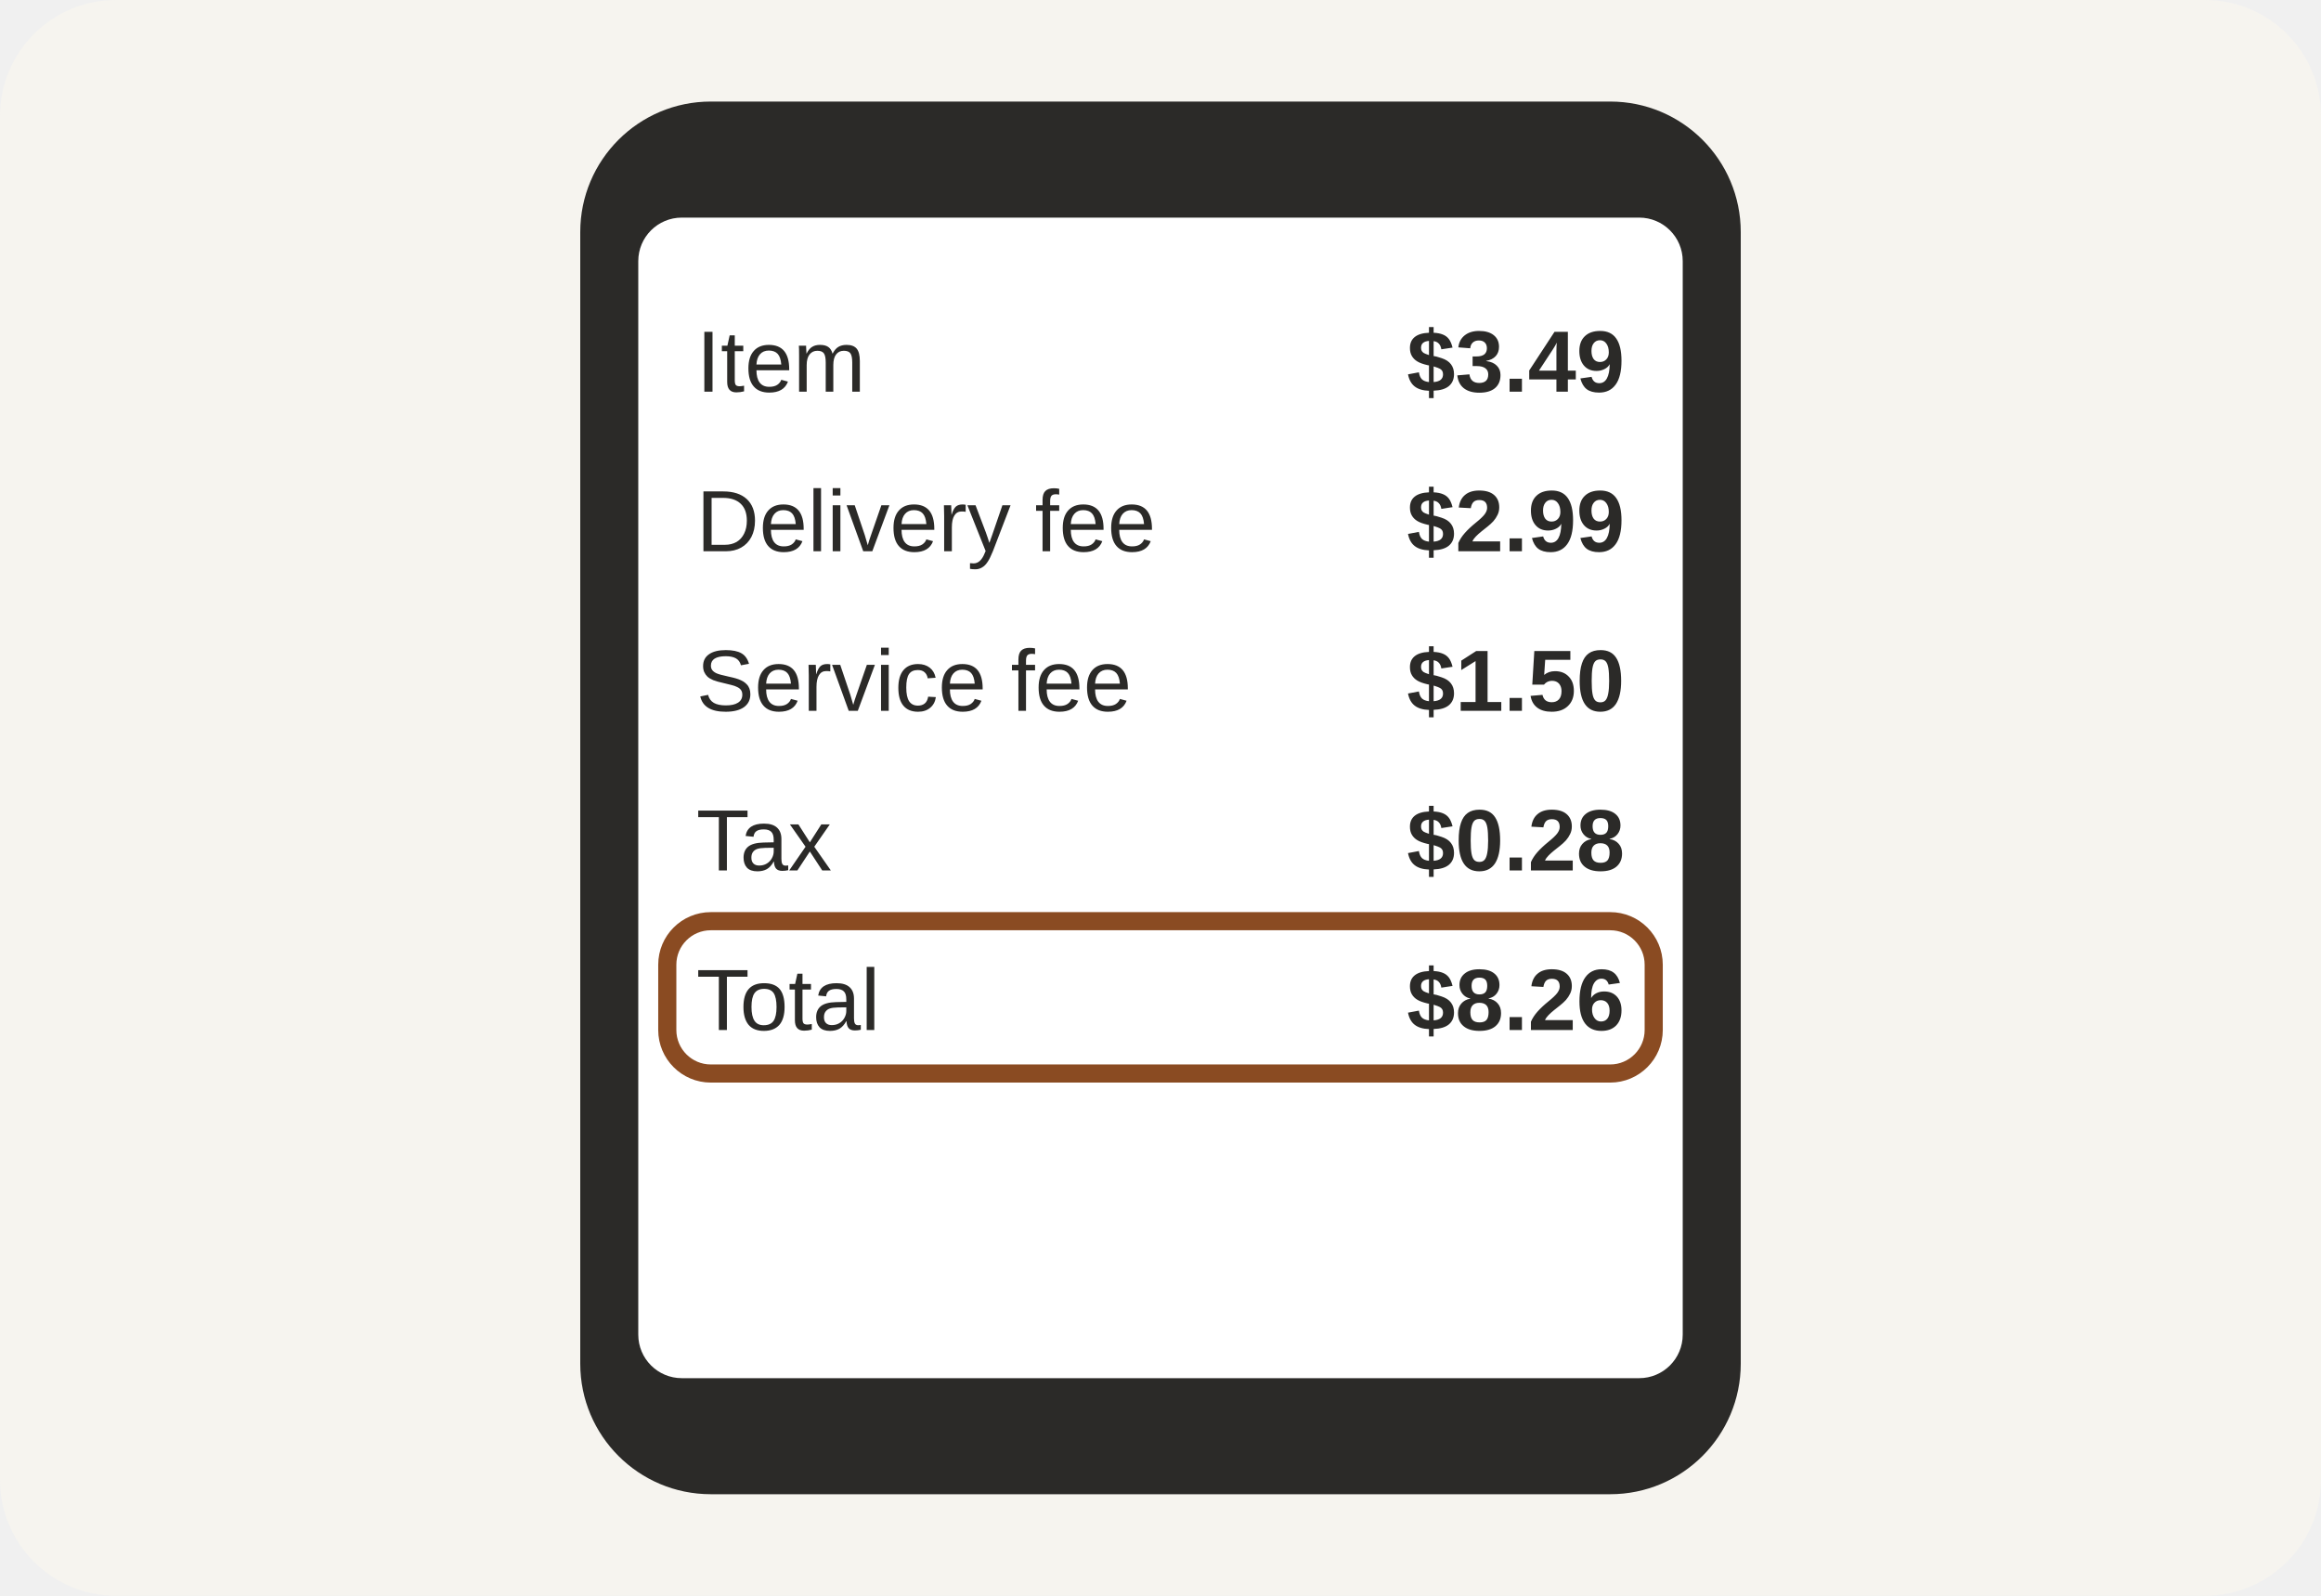
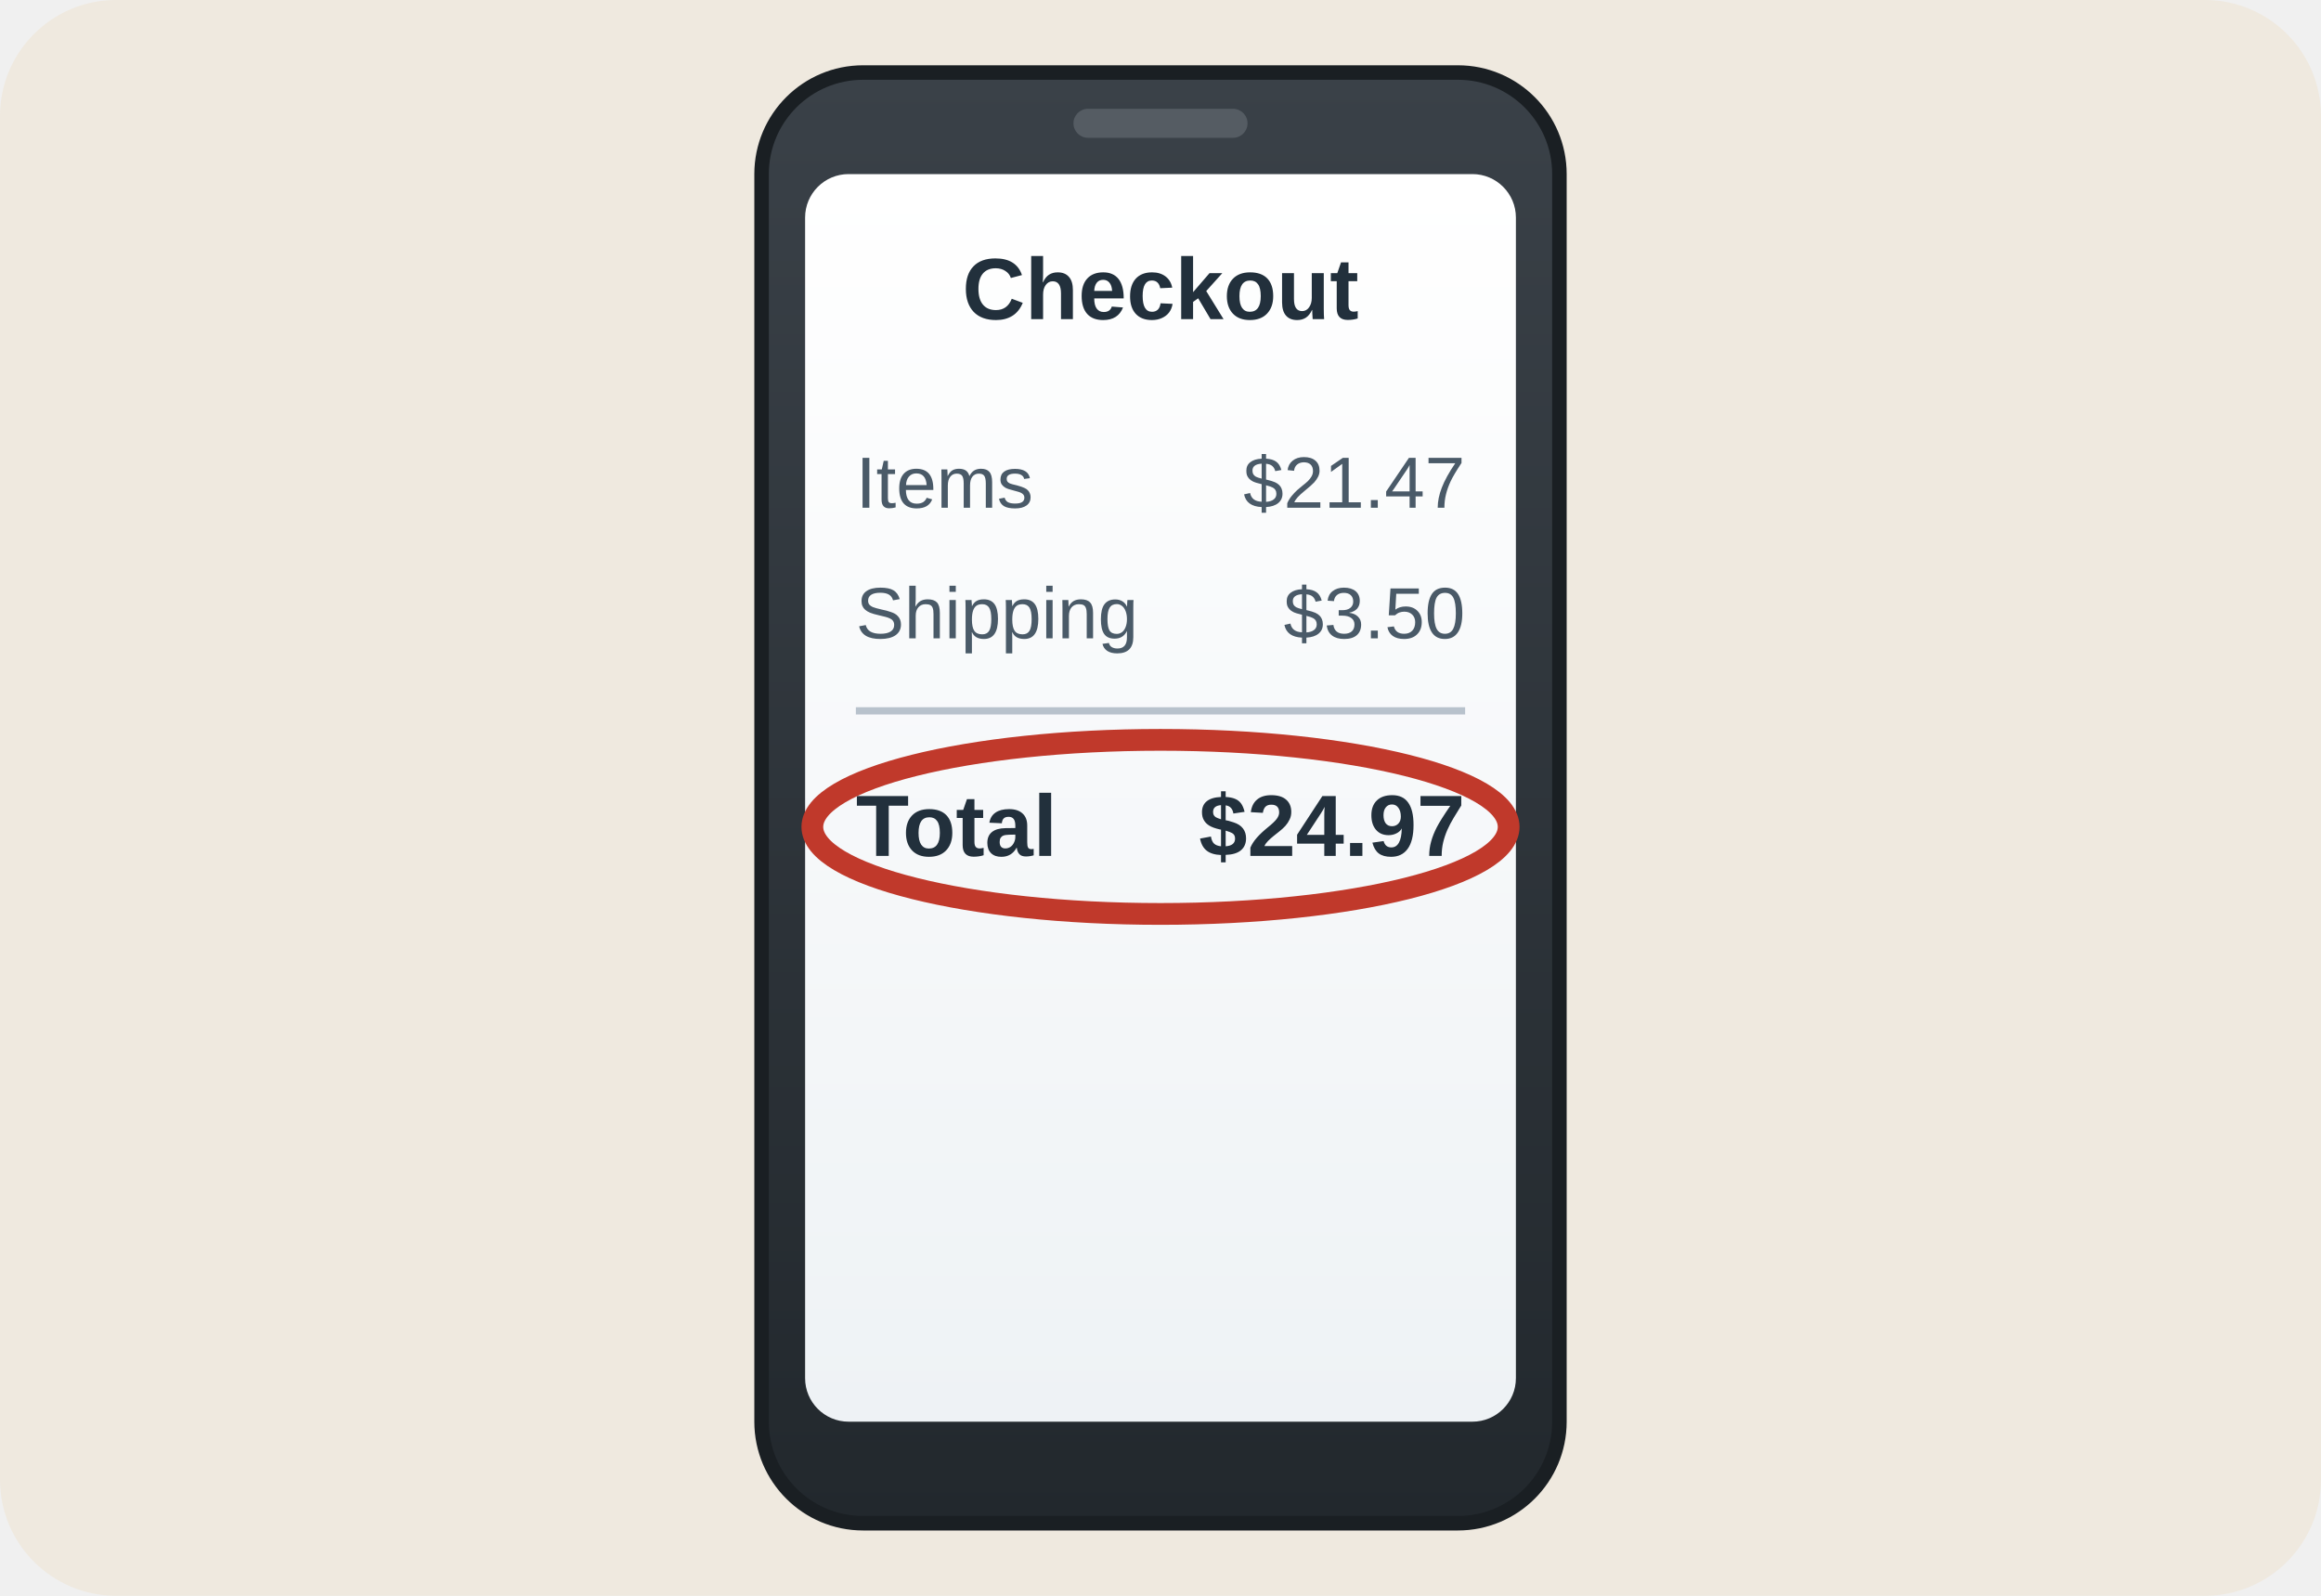
- <svg xmlns="http://www.w3.org/2000/svg" viewBox="0 0 320 220" role="img">
-   <rect width="320" height="220" rx="16" fill="#f6f4ef" />
-   <rect x="80" y="14" width="160" height="192" rx="18" fill="#2b2a28" />
-   <rect x="88" y="30" width="144" height="160" rx="6" fill="#fff" />
-   <text x="96" y="54" font-family="system-ui,Segoe UI,Arial,sans-serif" font-size="12" font-weight="400" fill="#2b2a28" text-anchor="start">Item</text>
-   <text x="224" y="54" font-family="system-ui,Segoe UI,Arial,sans-serif" font-size="12" font-weight="600" fill="#2b2a28" text-anchor="end">$3.49</text>
-   <text x="96" y="76" font-family="system-ui,Segoe UI,Arial,sans-serif" font-size="12" font-weight="400" fill="#2b2a28" text-anchor="start">Delivery fee</text>
-   <text x="224" y="76" font-family="system-ui,Segoe UI,Arial,sans-serif" font-size="12" font-weight="600" fill="#2b2a28" text-anchor="end">$2.99</text>
-   <text x="96" y="98" font-family="system-ui,Segoe UI,Arial,sans-serif" font-size="12" font-weight="400" fill="#2b2a28" text-anchor="start">Service fee</text>
-   <text x="224" y="98" font-family="system-ui,Segoe UI,Arial,sans-serif" font-size="12" font-weight="600" fill="#2b2a28" text-anchor="end">$1.50</text>
-   <text x="96" y="120" font-family="system-ui,Segoe UI,Arial,sans-serif" font-size="12" font-weight="400" fill="#2b2a28" text-anchor="start">Tax</text>
-   <text x="224" y="120" font-family="system-ui,Segoe UI,Arial,sans-serif" font-size="12" font-weight="600" fill="#2b2a28" text-anchor="end">$0.28</text>
-   <text x="96" y="142" font-family="system-ui,Segoe UI,Arial,sans-serif" font-size="12" font-weight="400" fill="#2b2a28" text-anchor="start">Total</text>
-   <text x="224" y="142" font-family="system-ui,Segoe UI,Arial,sans-serif" font-size="12" font-weight="600" fill="#2b2a28" text-anchor="end">$8.26</text>
-   <rect x="92" y="127" width="136" height="21" rx="6" fill="none" stroke="#8a4b22" stroke-width="2.5" />
+ <svg xmlns="http://www.w3.org/2000/svg" viewBox="0 0 320 220" role="img" aria-label="A checkout screen with the total circled">
+   <defs>
+     <linearGradient id="metal" x1="0" y1="0" x2="0" y2="1">
+       <stop offset="0" stop-color="#f4f5f6" />
+       <stop offset="1" stop-color="#d6dade" />
+     </linearGradient>
+     <linearGradient id="cavity" x1="0" y1="0" x2="0" y2="1">
+       <stop offset="0" stop-color="#ece6d8" />
+       <stop offset="1" stop-color="#cfc6b3" />
+     </linearGradient>
+     <linearGradient id="door" x1="0" y1="0" x2="1" y2="0">
+       <stop offset="0" stop-color="#cfd3d7" />
+       <stop offset="1" stop-color="#eef0f2" />
+     </linearGradient>
+     <linearGradient id="skin" x1="0" y1="0" x2="1" y2="1">
+       <stop offset="0" stop-color="#e6b896" />
+       <stop offset="1" stop-color="#c98f6b" />
+     </linearGradient>
+     <linearGradient id="mitt" x1="0" y1="0" x2="1" y2="1">
+       <stop offset="0" stop-color="#7a9cc6" />
+       <stop offset="1" stop-color="#4f73a1" />
+     </linearGradient>
+     <linearGradient id="screen" x1="0" y1="0" x2="0" y2="1">
+       <stop offset="0" stop-color="#ffffff" />
+       <stop offset="1" stop-color="#eef2f5" />
+     </linearGradient>
+     <linearGradient id="dark" x1="0" y1="0" x2="0" y2="1">
+       <stop offset="0" stop-color="#3a4148" />
+       <stop offset="1" stop-color="#22282d" />
+     </linearGradient>
+     <linearGradient id="box" x1="0" y1="0" x2="1" y2="1">
+       <stop offset="0" stop-color="#3f7fa6" />
+       <stop offset="1" stop-color="#2d5f80" />
+     </linearGradient>
+     <radialGradient id="food" cx="0.5" cy="0.4" r="0.6">
+       <stop offset="0" stop-color="#e9a45a" />
+       <stop offset="1" stop-color="#b8692c" />
+     </radialGradient>
+     <pattern id="mesh" width="5" height="5" patternUnits="userSpaceOnUse">
+       <circle cx="2.5" cy="2.5" r="1" fill="#3b3f44" />
+     </pattern>
+   </defs>
+   <rect width="320" height="220" rx="16" fill="#efe9df" />
+   <rect x="105" y="10" width="110" height="200" rx="14" fill="url(#dark)" stroke="#1a1f23" stroke-width="2" />
+   <rect x="111" y="24" width="98" height="172" rx="6" fill="url(#screen)" />
+   <rect x="148.0" y="15" width="24" height="4" rx="2" fill="#555c63" />
+   <text x="160" y="44" text-anchor="middle" font-family="Arial,Helvetica,sans-serif" font-size="12" font-weight="700" fill="#22303c">Checkout</text>
+   <text x="118" y="70" font-family="Arial,Helvetica,sans-serif" font-size="10" fill="#4a5a68">Items</text>
+   <text x="202" y="70" text-anchor="end" font-family="Arial,Helvetica,sans-serif" font-size="10" fill="#4a5a68">$21.47</text>
+   <text x="118" y="88" font-family="Arial,Helvetica,sans-serif" font-size="10" fill="#4a5a68">Shipping</text>
+   <text x="202" y="88" text-anchor="end" font-family="Arial,Helvetica,sans-serif" font-size="10" fill="#4a5a68">$3.50</text>
+   <line x1="118" y1="98" x2="202" y2="98" stroke="#b8c2cc" />
+   <text x="118" y="118" font-family="Arial,Helvetica,sans-serif" font-size="12" font-weight="700" fill="#22303c">Total</text>
+   <text x="202" y="118" text-anchor="end" font-family="Arial,Helvetica,sans-serif" font-size="12" font-weight="700" fill="#22303c">$24.97</text>
+   <ellipse cx="160" cy="114" rx="48" ry="12" fill="none" stroke="#c0392b" stroke-width="3" />
</svg>
